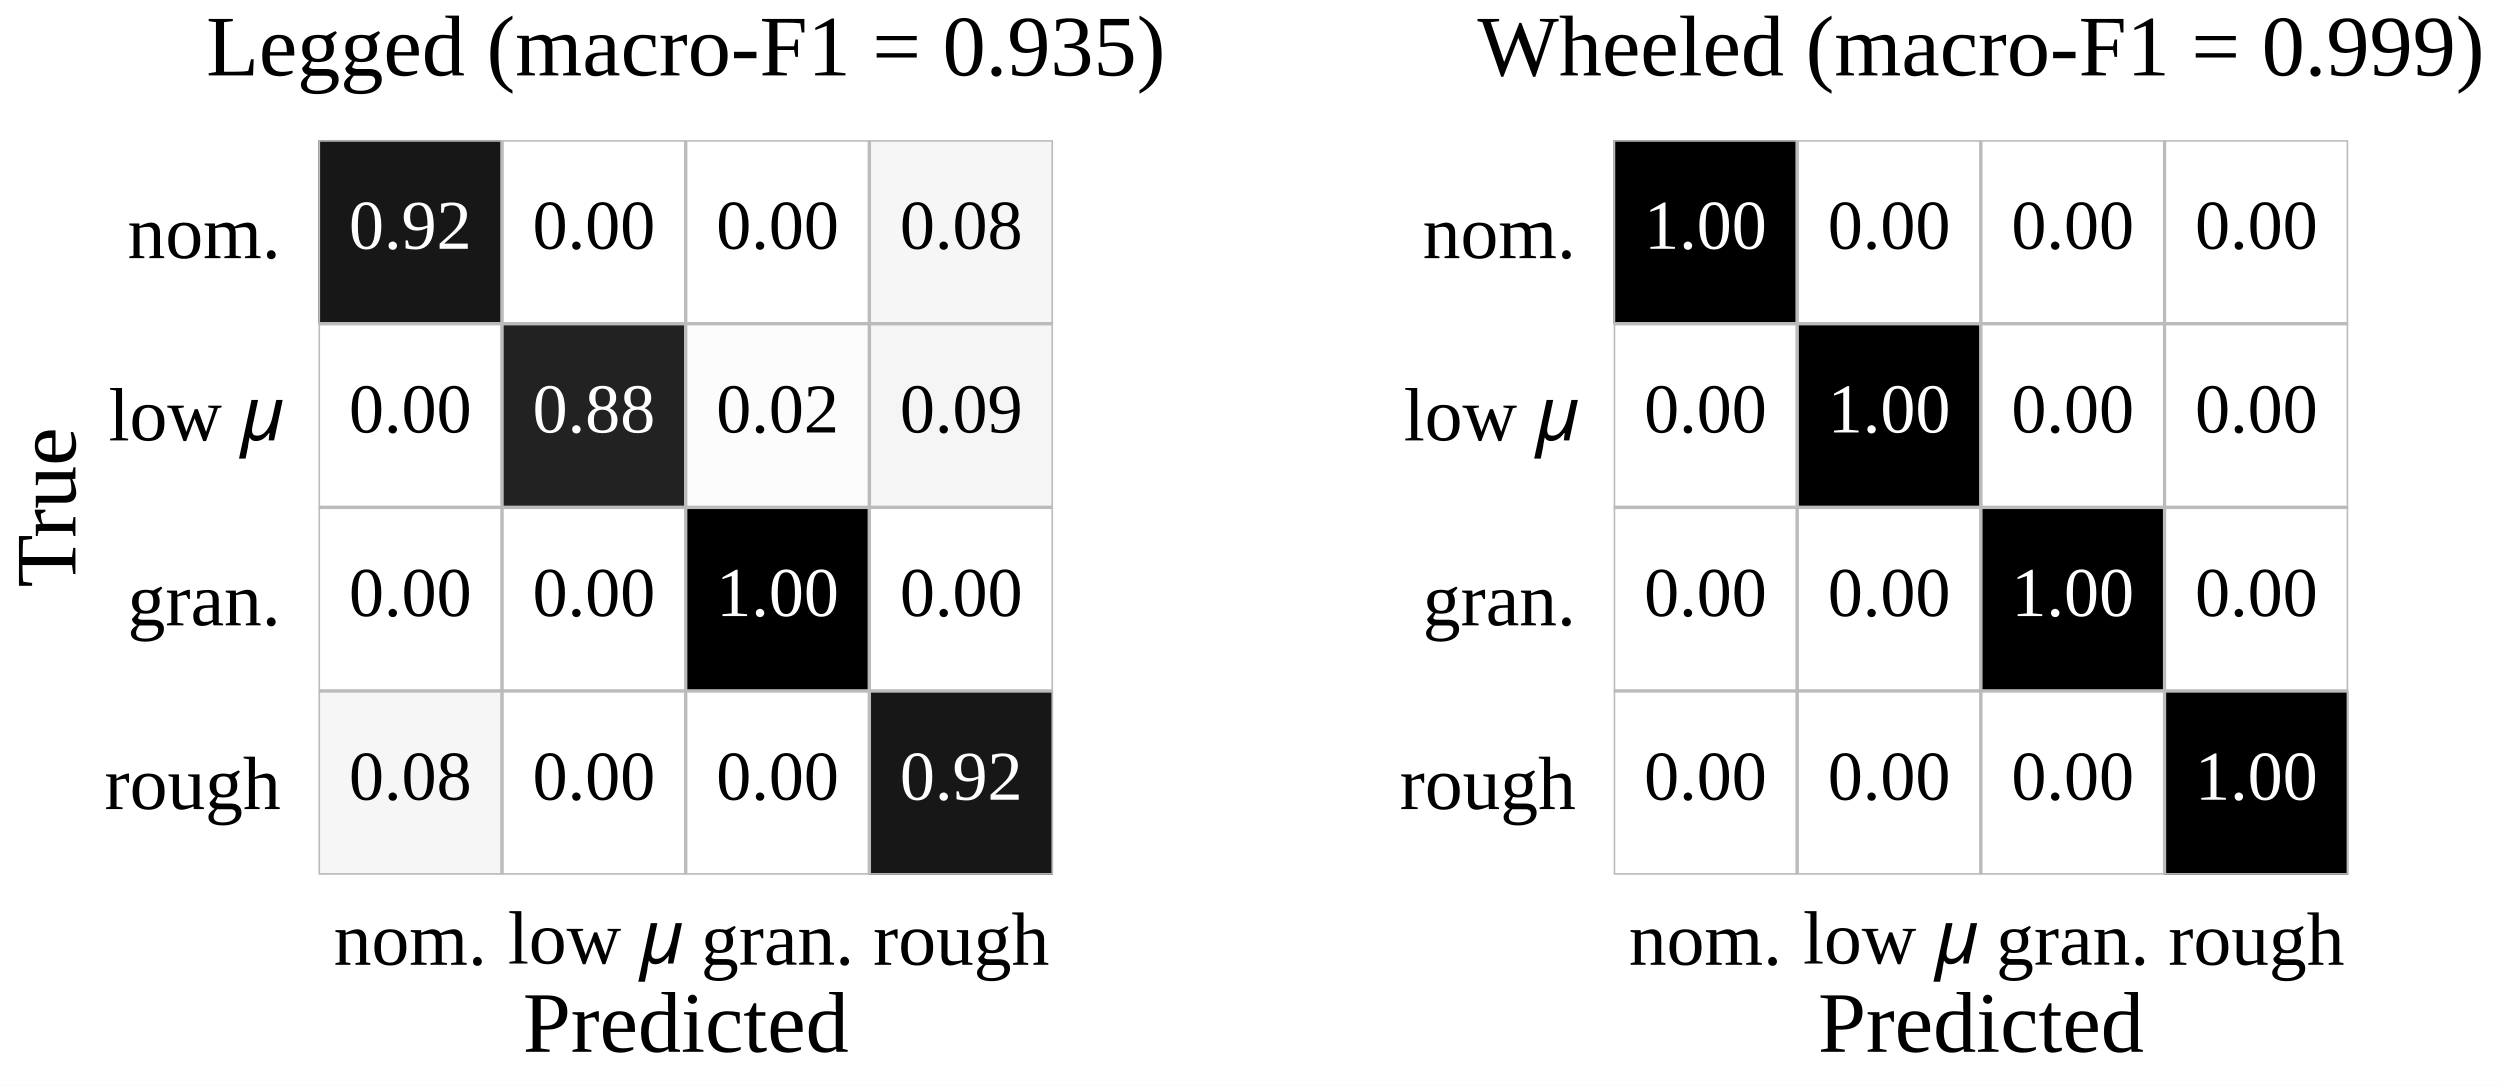
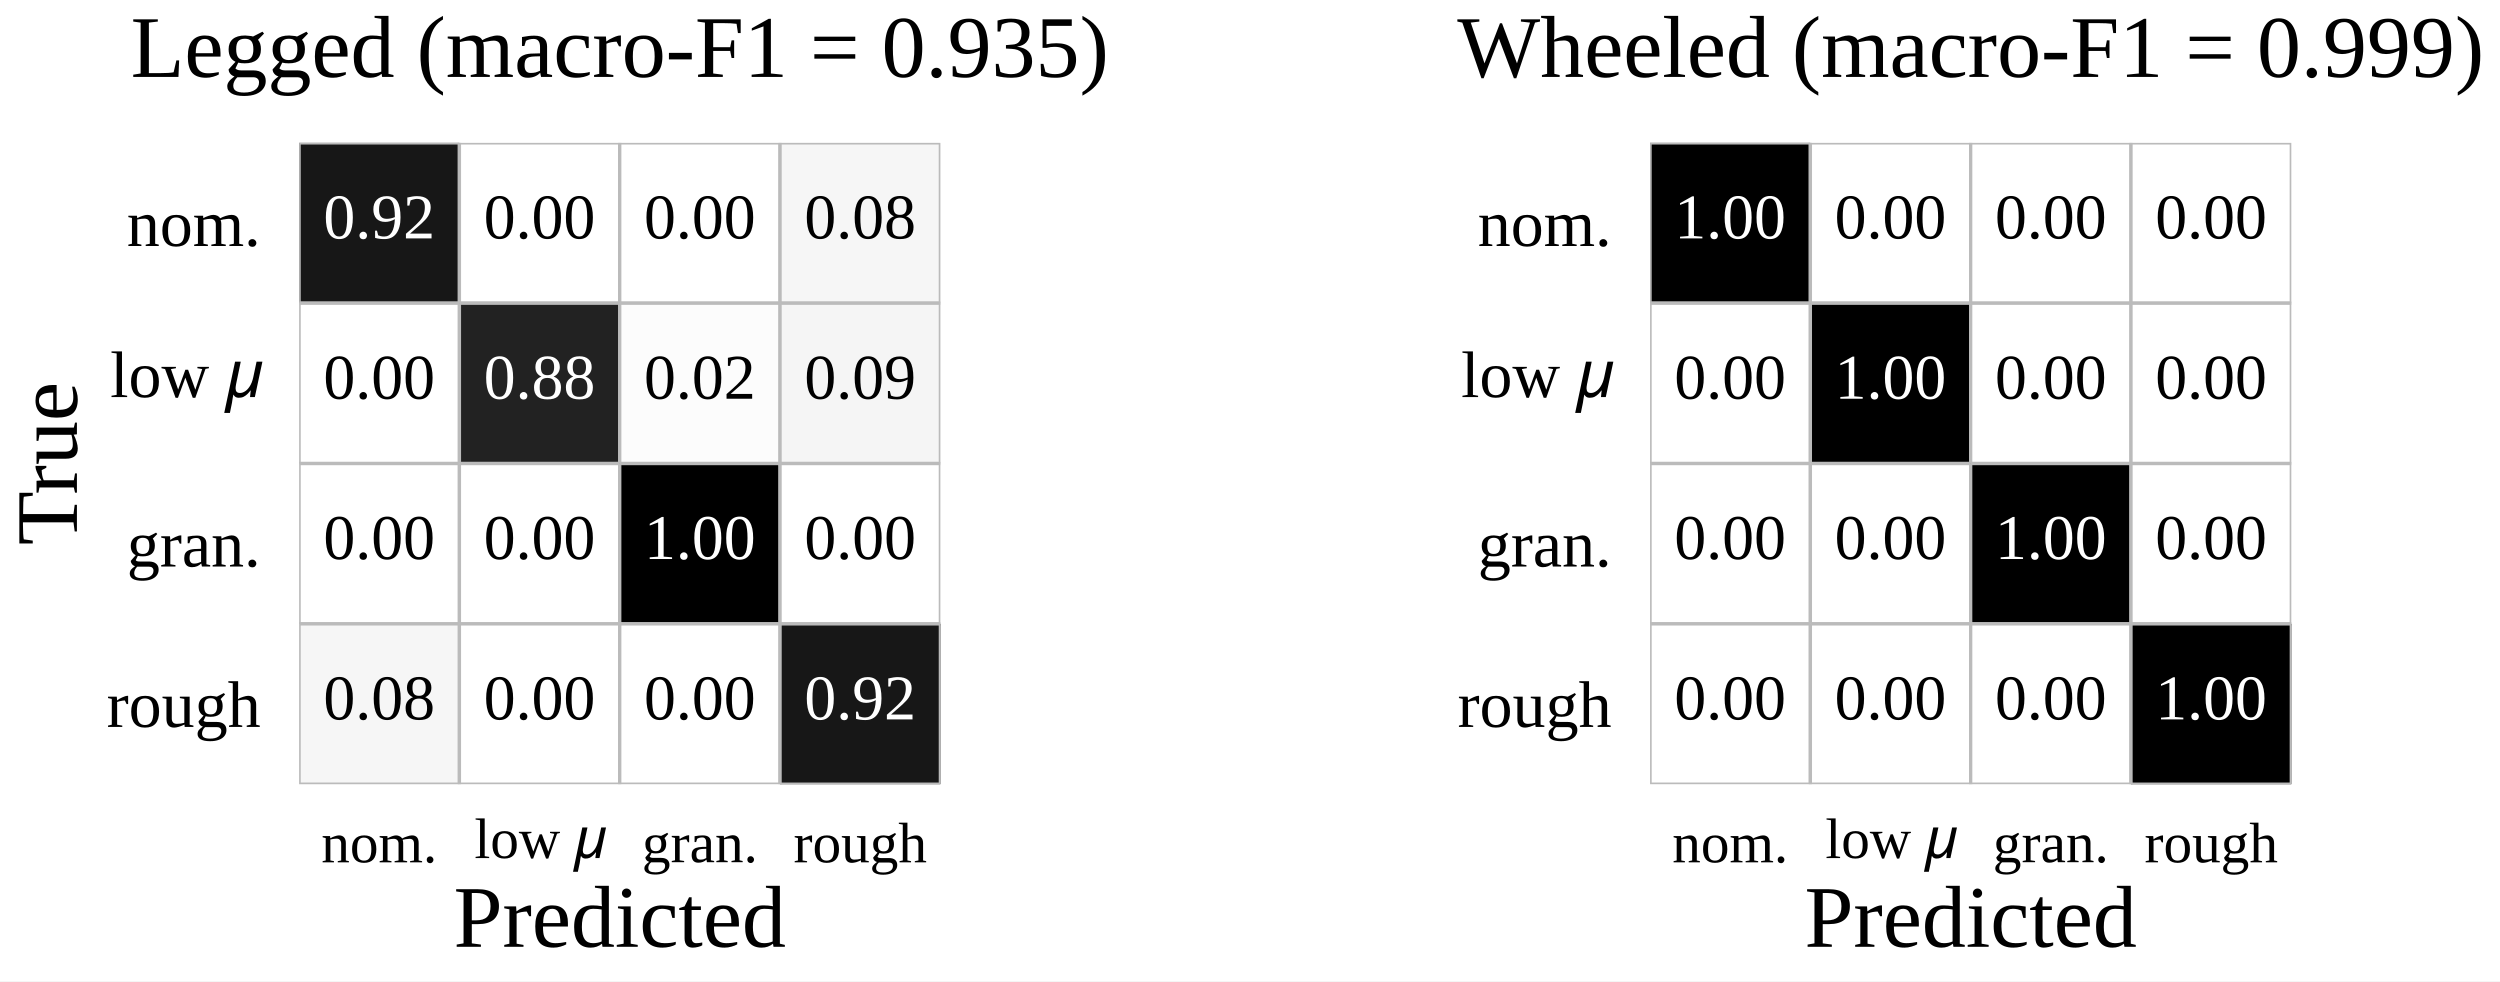
- <svg xmlns="http://www.w3.org/2000/svg" width="231.776pt" height="100.659pt" viewBox="0 0 231.776 100.659" version="1.1">
+ <svg xmlns="http://www.w3.org/2000/svg" width="227.29pt" height="89.221pt" viewBox="0 0 227.29 89.221" version="1.1">
  <defs>
    <style type="text/css">*{stroke-linejoin: round; stroke-linecap: butt}</style>
  </defs>
  <g id="figure_1">
    <g id="patch_1">
-       <path d="M 0 100.659  L 231.776 100.659  L 231.776 0  L 0 0  z " style="fill: #ffffff" />
+       <path d="M -0 89.221  L 227.29 89.221  L 227.29 0  L -0 0  z " style="fill: #ffffff" />
    </g>
    <g id="axes_1">
      <g id="patch_2">
-         <path d="M 29.526 81.094  L 97.628 81.094  L 97.628 12.991  L 29.526 12.991  z " style="fill: #ffffff" />
+         <path d="M 27.193 71.294  L 85.495 71.294  L 85.495 12.991  L 27.193 12.991  z " style="fill: #ffffff" />
      </g>
      <g id="matplotlib.axis_1">
        <g id="xtick_1">
          <g id="line2d_1" />
          <g id="text_1">
-             <text style="font: 7px 'Liberation Serif', 'DejaVu Serif', serif; text-anchor: middle" x="38.039" y="89.451" transform="rotate(-0 38.03861 89.45124)">nom.</text>
+             <text style="font: 5.2px 'Liberation Serif', 'DejaVu Serif', serif; text-anchor: middle" x="34.481" y="78.402" transform="rotate(-0 34.48064 78.40221)">nom.</text>
          </g>
        </g>
        <g id="xtick_2">
          <g id="line2d_2" />
          <g id="text_2">
-             <g transform="translate(47.08427 89.47311)">
-               <text>
-                 <tspan style="font: 7px 'Liberation Serif'" x="0 1.945 5.445 10.5" y="-0.141">low </tspan>
-                 <tspan style="font: italic 7px 'STIXGeneral'" x="12.25" y="-0.141">μ</tspan>
+             <g transform="translate(43.1283 78.41846)">
+               <text>
+                 <tspan style="font: 5.2px 'Liberation Serif'" x="0 1.441 4.035 7.781" y="-0.406">low </tspan>
+                 <tspan style="font: italic 5.2px 'STIXGeneral'" x="9.078" y="-0.406">μ</tspan>
              </text>
            </g>
          </g>
        </g>
        <g id="xtick_3">
          <g id="line2d_3" />
          <g id="text_3">
-             <text style="font: 7px 'Liberation Serif', 'DejaVu Serif', serif; text-anchor: middle" x="72.09" y="89.432" transform="rotate(-0 72.08993 89.43155)">gran.</text>
+             <text style="font: 5.2px 'Liberation Serif', 'DejaVu Serif', serif; text-anchor: middle" x="63.632" y="78.388" transform="rotate(-0 63.63197 78.38758)">gran.</text>
          </g>
        </g>
        <g id="xtick_4">
          <g id="line2d_4" />
          <g id="text_4">
-             <text style="font: 7px 'Liberation Serif', 'DejaVu Serif', serif; text-anchor: middle" x="89.116" y="89.451" transform="rotate(-0 89.1156 89.45124)">rough</text>
+             <text style="font: 5.2px 'Liberation Serif', 'DejaVu Serif', serif; text-anchor: middle" x="78.208" y="78.402" transform="rotate(-0 78.20763 78.40221)">rough</text>
          </g>
        </g>
        <g id="text_5">
-           <text style="font: 8px 'Liberation Serif', 'DejaVu Serif', serif; text-anchor: middle" x="63.577" y="97.515" transform="rotate(-0 63.5771 97.51515)">Predicted</text>
+           <text style="font: 8px 'Liberation Serif', 'DejaVu Serif', serif; text-anchor: middle" x="56.344" y="86.077" transform="rotate(-0 56.34414 86.07715)">Predicted</text>
        </g>
      </g>
      <g id="matplotlib.axis_2">
        <g id="ytick_1">
          <g id="line2d_5" />
          <g id="text_6">
-             <text style="font: 7px 'Liberation Serif', 'DejaVu Serif', serif; text-anchor: end" x="26.026" y="23.933" transform="rotate(-0 26.02578 23.93275)">nom.</text>
+             <text style="font: 6px 'Liberation Serif', 'DejaVu Serif', serif; text-anchor: end" x="23.693" y="22.361" transform="rotate(-0 23.69281 22.3608)">nom.</text>
          </g>
        </g>
        <g id="ytick_2">
          <g id="line2d_6" />
          <g id="text_7">
-             <g transform="translate(10.06578 40.96935)">
-               <text>
-                 <tspan style="font: 7px 'Liberation Serif'" x="0 1.945 5.445 10.5" y="-0.141">low </tspan>
-                 <tspan style="font: italic 7px 'STIXGeneral'" x="12.25" y="-0.141">μ</tspan>
+             <g transform="translate(10.01281 36.94584)">
+               <text>
+                 <tspan style="font: 6px 'Liberation Serif'" x="0 1.667 4.667 9" y="-0.844">low </tspan>
+                 <tspan style="font: italic 6px 'STIXGeneral'" x="10.5" y="-0.844">μ</tspan>
              </text>
            </g>
          </g>
        </g>
        <g id="ytick_3">
          <g id="line2d_7" />
          <g id="text_8">
-             <text style="font: 7px 'Liberation Serif', 'DejaVu Serif', serif; text-anchor: end" x="26.026" y="57.974" transform="rotate(-0 26.02578 57.97423)">gran.</text>
+             <text style="font: 6px 'Liberation Serif', 'DejaVu Serif', serif; text-anchor: end" x="23.693" y="51.504" transform="rotate(-0 23.69281 51.50368)">gran.</text>
          </g>
        </g>
        <g id="ytick_4">
          <g id="line2d_8" />
          <g id="text_9">
-             <text style="font: 7px 'Liberation Serif', 'DejaVu Serif', serif; text-anchor: end" x="26.026" y="75.01" transform="rotate(-0 26.02578 75.00974)">rough</text>
+             <text style="font: 6px 'Liberation Serif', 'DejaVu Serif', serif; text-anchor: end" x="23.693" y="66.088" transform="rotate(-0 23.69281 66.08778)">rough</text>
          </g>
        </g>
        <g id="text_10">
-           <text style="font: 8px 'Liberation Serif', 'DejaVu Serif', serif; text-anchor: middle" x="6.991" y="47.043" transform="rotate(-90 6.99125 47.04257)">True</text>
+           <text style="font: 8px 'Liberation Serif', 'DejaVu Serif', serif; text-anchor: middle" x="6.991" y="42.143" transform="rotate(-90 6.99125 42.14257)">True</text>
        </g>
      </g>
      <g id="QuadMesh_1">
-         <path d="M 29.526 12.991  L 46.551 12.991  L 46.551 30.017  L 29.526 30.017  L 29.526 12.991  " clip-path="url(#p37084628eb)" style="fill: #171717; stroke: #bbbbbb; stroke-width: 0.3" />
-         <path d="M 46.551 12.991  L 63.577 12.991  L 63.577 30.017  L 46.551 30.017  L 46.551 12.991  " clip-path="url(#p37084628eb)" style="fill: #ffffff; stroke: #bbbbbb; stroke-width: 0.3" />
-         <path d="M 63.577 12.991  L 80.603 12.991  L 80.603 30.017  L 63.577 30.017  L 63.577 12.991  " clip-path="url(#p37084628eb)" style="fill: #ffffff; stroke: #bbbbbb; stroke-width: 0.3" />
-         <path d="M 80.603 12.991  L 97.628 12.991  L 97.628 30.017  L 80.603 30.017  L 80.603 12.991  " clip-path="url(#p37084628eb)" style="fill: #f6f6f6; stroke: #bbbbbb; stroke-width: 0.3" />
-         <path d="M 29.526 30.017  L 46.551 30.017  L 46.551 47.043  L 29.526 47.043  L 29.526 30.017  " clip-path="url(#p37084628eb)" style="fill: #ffffff; stroke: #bbbbbb; stroke-width: 0.3" />
-         <path d="M 46.551 30.017  L 63.577 30.017  L 63.577 47.043  L 46.551 47.043  L 46.551 30.017  " clip-path="url(#p37084628eb)" style="fill: #222222; stroke: #bbbbbb; stroke-width: 0.3" />
-         <path d="M 63.577 30.017  L 80.603 30.017  L 80.603 47.043  L 63.577 47.043  L 63.577 30.017  " clip-path="url(#p37084628eb)" style="fill: #fcfcfc; stroke: #bbbbbb; stroke-width: 0.3" />
-         <path d="M 80.603 30.017  L 97.628 30.017  L 97.628 47.043  L 80.603 47.043  L 80.603 30.017  " clip-path="url(#p37084628eb)" style="fill: #f5f5f5; stroke: #bbbbbb; stroke-width: 0.3" />
-         <path d="M 29.526 47.043  L 46.551 47.043  L 46.551 64.068  L 29.526 64.068  L 29.526 47.043  " clip-path="url(#p37084628eb)" style="fill: #ffffff; stroke: #bbbbbb; stroke-width: 0.3" />
-         <path d="M 46.551 47.043  L 63.577 47.043  L 63.577 64.068  L 46.551 64.068  L 46.551 47.043  " clip-path="url(#p37084628eb)" style="fill: #ffffff; stroke: #bbbbbb; stroke-width: 0.3" />
-         <path d="M 63.577 47.043  L 80.603 47.043  L 80.603 64.068  L 63.577 64.068  L 63.577 47.043  " clip-path="url(#p37084628eb)" style="stroke: #bbbbbb; stroke-width: 0.3" />
-         <path d="M 80.603 47.043  L 97.628 47.043  L 97.628 64.068  L 80.603 64.068  L 80.603 47.043  " clip-path="url(#p37084628eb)" style="fill: #ffffff; stroke: #bbbbbb; stroke-width: 0.3" />
-         <path d="M 29.526 64.068  L 46.551 64.068  L 46.551 81.094  L 29.526 81.094  L 29.526 64.068  " clip-path="url(#p37084628eb)" style="fill: #f6f6f6; stroke: #bbbbbb; stroke-width: 0.3" />
-         <path d="M 46.551 64.068  L 63.577 64.068  L 63.577 81.094  L 46.551 81.094  L 46.551 64.068  " clip-path="url(#p37084628eb)" style="fill: #ffffff; stroke: #bbbbbb; stroke-width: 0.3" />
-         <path d="M 63.577 64.068  L 80.603 64.068  L 80.603 81.094  L 63.577 81.094  L 63.577 64.068  " clip-path="url(#p37084628eb)" style="fill: #ffffff; stroke: #bbbbbb; stroke-width: 0.3" />
-         <path d="M 80.603 64.068  L 97.628 64.068  L 97.628 81.094  L 80.603 81.094  L 80.603 64.068  " clip-path="url(#p37084628eb)" style="fill: #171717; stroke: #bbbbbb; stroke-width: 0.3" />
+         <path d="M 27.193 12.991  L 41.768 12.991  L 41.768 27.567  L 27.193 27.567  L 27.193 12.991  " clip-path="url(#p00ff6d1493)" style="fill: #171717; stroke: #bbbbbb; stroke-width: 0.3" />
+         <path d="M 41.768 12.991  L 56.344 12.991  L 56.344 27.567  L 41.768 27.567  L 41.768 12.991  " clip-path="url(#p00ff6d1493)" style="fill: #ffffff; stroke: #bbbbbb; stroke-width: 0.3" />
+         <path d="M 56.344 12.991  L 70.92 12.991  L 70.92 27.567  L 56.344 27.567  L 56.344 12.991  " clip-path="url(#p00ff6d1493)" style="fill: #ffffff; stroke: #bbbbbb; stroke-width: 0.3" />
+         <path d="M 70.92 12.991  L 85.495 12.991  L 85.495 27.567  L 70.92 27.567  L 70.92 12.991  " clip-path="url(#p00ff6d1493)" style="fill: #f6f6f6; stroke: #bbbbbb; stroke-width: 0.3" />
+         <path d="M 27.193 27.567  L 41.768 27.567  L 41.768 42.143  L 27.193 42.143  L 27.193 27.567  " clip-path="url(#p00ff6d1493)" style="fill: #ffffff; stroke: #bbbbbb; stroke-width: 0.3" />
+         <path d="M 41.768 27.567  L 56.344 27.567  L 56.344 42.143  L 41.768 42.143  L 41.768 27.567  " clip-path="url(#p00ff6d1493)" style="fill: #222222; stroke: #bbbbbb; stroke-width: 0.3" />
+         <path d="M 56.344 27.567  L 70.92 27.567  L 70.92 42.143  L 56.344 42.143  L 56.344 27.567  " clip-path="url(#p00ff6d1493)" style="fill: #fcfcfc; stroke: #bbbbbb; stroke-width: 0.3" />
+         <path d="M 70.92 27.567  L 85.495 27.567  L 85.495 42.143  L 70.92 42.143  L 70.92 27.567  " clip-path="url(#p00ff6d1493)" style="fill: #f5f5f5; stroke: #bbbbbb; stroke-width: 0.3" />
+         <path d="M 27.193 42.143  L 41.768 42.143  L 41.768 56.718  L 27.193 56.718  L 27.193 42.143  " clip-path="url(#p00ff6d1493)" style="fill: #ffffff; stroke: #bbbbbb; stroke-width: 0.3" />
+         <path d="M 41.768 42.143  L 56.344 42.143  L 56.344 56.718  L 41.768 56.718  L 41.768 42.143  " clip-path="url(#p00ff6d1493)" style="fill: #ffffff; stroke: #bbbbbb; stroke-width: 0.3" />
+         <path d="M 56.344 42.143  L 70.92 42.143  L 70.92 56.718  L 56.344 56.718  L 56.344 42.143  " clip-path="url(#p00ff6d1493)" style="stroke: #bbbbbb; stroke-width: 0.3" />
+         <path d="M 70.92 42.143  L 85.495 42.143  L 85.495 56.718  L 70.92 56.718  L 70.92 42.143  " clip-path="url(#p00ff6d1493)" style="fill: #ffffff; stroke: #bbbbbb; stroke-width: 0.3" />
+         <path d="M 27.193 56.718  L 41.768 56.718  L 41.768 71.294  L 27.193 71.294  L 27.193 56.718  " clip-path="url(#p00ff6d1493)" style="fill: #f6f6f6; stroke: #bbbbbb; stroke-width: 0.3" />
+         <path d="M 41.768 56.718  L 56.344 56.718  L 56.344 71.294  L 41.768 71.294  L 41.768 56.718  " clip-path="url(#p00ff6d1493)" style="fill: #ffffff; stroke: #bbbbbb; stroke-width: 0.3" />
+         <path d="M 56.344 56.718  L 70.92 56.718  L 70.92 71.294  L 56.344 71.294  L 56.344 56.718  " clip-path="url(#p00ff6d1493)" style="fill: #ffffff; stroke: #bbbbbb; stroke-width: 0.3" />
+         <path d="M 70.92 56.718  L 85.495 56.718  L 85.495 71.294  L 70.92 71.294  L 70.92 56.718  " clip-path="url(#p00ff6d1493)" style="fill: #171717; stroke: #bbbbbb; stroke-width: 0.3" />
      </g>
      <g id="text_11">
-         <text style="fill: #ffffff; font: 6.5px 'Liberation Serif', 'DejaVu Serif', serif; text-anchor: middle" x="38.039" y="23.067" transform="rotate(-0 38.03861 23.06713)">0.92</text>
+         <text style="fill: #ffffff; font: 5.8px 'Liberation Serif', 'DejaVu Serif', serif; text-anchor: middle" x="34.481" y="21.674" transform="rotate(-0 34.48064 21.6738)">0.92</text>
      </g>
      <g id="text_12">
-         <text style="font: 6.5px 'Liberation Serif', 'DejaVu Serif', serif; text-anchor: middle" x="55.064" y="23.067" transform="rotate(-0 55.06427 23.06713)">0.00</text>
+         <text style="font: 5.8px 'Liberation Serif', 'DejaVu Serif', serif; text-anchor: middle" x="49.056" y="21.674" transform="rotate(-0 49.0563 21.6738)">0.00</text>
      </g>
      <g id="text_13">
-         <text style="font: 6.5px 'Liberation Serif', 'DejaVu Serif', serif; text-anchor: middle" x="72.09" y="23.067" transform="rotate(-0 72.08993 23.06713)">0.00</text>
+         <text style="font: 5.8px 'Liberation Serif', 'DejaVu Serif', serif; text-anchor: middle" x="63.632" y="21.674" transform="rotate(-0 63.63197 21.6738)">0.00</text>
      </g>
      <g id="text_14">
-         <text style="font: 6.5px 'Liberation Serif', 'DejaVu Serif', serif; text-anchor: middle" x="89.116" y="23.067" transform="rotate(-0 89.1156 23.06713)">0.08</text>
+         <text style="font: 5.8px 'Liberation Serif', 'DejaVu Serif', serif; text-anchor: middle" x="78.208" y="21.674" transform="rotate(-0 78.20763 21.6738)">0.08</text>
      </g>
      <g id="text_15">
-         <text style="font: 6.5px 'Liberation Serif', 'DejaVu Serif', serif; text-anchor: middle" x="38.039" y="40.093" transform="rotate(-0 38.03861 40.09279)">0.00</text>
+         <text style="font: 5.8px 'Liberation Serif', 'DejaVu Serif', serif; text-anchor: middle" x="34.481" y="36.249" transform="rotate(-0 34.48064 36.24946)">0.00</text>
      </g>
      <g id="text_16">
-         <text style="fill: #ffffff; font: 6.5px 'Liberation Serif', 'DejaVu Serif', serif; text-anchor: middle" x="55.064" y="40.093" transform="rotate(-0 55.06427 40.09279)">0.88</text>
+         <text style="fill: #ffffff; font: 5.8px 'Liberation Serif', 'DejaVu Serif', serif; text-anchor: middle" x="49.056" y="36.249" transform="rotate(-0 49.0563 36.24946)">0.88</text>
      </g>
      <g id="text_17">
-         <text style="font: 6.5px 'Liberation Serif', 'DejaVu Serif', serif; text-anchor: middle" x="72.09" y="40.093" transform="rotate(-0 72.08993 40.09279)">0.02</text>
+         <text style="font: 5.8px 'Liberation Serif', 'DejaVu Serif', serif; text-anchor: middle" x="63.632" y="36.249" transform="rotate(-0 63.63197 36.24946)">0.02</text>
      </g>
      <g id="text_18">
-         <text style="font: 6.5px 'Liberation Serif', 'DejaVu Serif', serif; text-anchor: middle" x="89.116" y="40.093" transform="rotate(-0 89.1156 40.09279)">0.09</text>
+         <text style="font: 5.8px 'Liberation Serif', 'DejaVu Serif', serif; text-anchor: middle" x="78.208" y="36.249" transform="rotate(-0 78.20763 36.24946)">0.09</text>
      </g>
      <g id="text_19">
-         <text style="font: 6.5px 'Liberation Serif', 'DejaVu Serif', serif; text-anchor: middle" x="38.039" y="57.118" transform="rotate(-0 38.03861 57.11845)">0.00</text>
+         <text style="font: 5.8px 'Liberation Serif', 'DejaVu Serif', serif; text-anchor: middle" x="34.481" y="50.825" transform="rotate(-0 34.48064 50.82512)">0.00</text>
      </g>
      <g id="text_20">
-         <text style="font: 6.5px 'Liberation Serif', 'DejaVu Serif', serif; text-anchor: middle" x="55.064" y="57.118" transform="rotate(-0 55.06427 57.11845)">0.00</text>
+         <text style="font: 5.8px 'Liberation Serif', 'DejaVu Serif', serif; text-anchor: middle" x="49.056" y="50.825" transform="rotate(-0 49.0563 50.82512)">0.00</text>
      </g>
      <g id="text_21">
-         <text style="fill: #ffffff; font: 6.5px 'Liberation Serif', 'DejaVu Serif', serif; text-anchor: middle" x="72.09" y="57.118" transform="rotate(-0 72.08993 57.11845)">1.00</text>
+         <text style="fill: #ffffff; font: 5.8px 'Liberation Serif', 'DejaVu Serif', serif; text-anchor: middle" x="63.632" y="50.825" transform="rotate(-0 63.63197 50.82512)">1.00</text>
      </g>
      <g id="text_22">
-         <text style="font: 6.5px 'Liberation Serif', 'DejaVu Serif', serif; text-anchor: middle" x="89.116" y="57.118" transform="rotate(-0 89.1156 57.11845)">0.00</text>
+         <text style="font: 5.8px 'Liberation Serif', 'DejaVu Serif', serif; text-anchor: middle" x="78.208" y="50.825" transform="rotate(-0 78.20763 50.82512)">0.00</text>
      </g>
      <g id="text_23">
-         <text style="font: 6.5px 'Liberation Serif', 'DejaVu Serif', serif; text-anchor: middle" x="38.039" y="74.144" transform="rotate(-0 38.03861 74.14411)">0.08</text>
+         <text style="font: 5.8px 'Liberation Serif', 'DejaVu Serif', serif; text-anchor: middle" x="34.481" y="65.401" transform="rotate(-0 34.48064 65.40078)">0.08</text>
      </g>
      <g id="text_24">
-         <text style="font: 6.5px 'Liberation Serif', 'DejaVu Serif', serif; text-anchor: middle" x="55.064" y="74.144" transform="rotate(-0 55.06427 74.14411)">0.00</text>
+         <text style="font: 5.8px 'Liberation Serif', 'DejaVu Serif', serif; text-anchor: middle" x="49.056" y="65.401" transform="rotate(-0 49.0563 65.40078)">0.00</text>
      </g>
      <g id="text_25">
-         <text style="font: 6.5px 'Liberation Serif', 'DejaVu Serif', serif; text-anchor: middle" x="72.09" y="74.144" transform="rotate(-0 72.08993 74.14411)">0.00</text>
+         <text style="font: 5.8px 'Liberation Serif', 'DejaVu Serif', serif; text-anchor: middle" x="63.632" y="65.401" transform="rotate(-0 63.63197 65.40078)">0.00</text>
      </g>
      <g id="text_26">
-         <text style="fill: #ffffff; font: 6.5px 'Liberation Serif', 'DejaVu Serif', serif; text-anchor: middle" x="89.116" y="74.144" transform="rotate(-0 89.1156 74.14411)">0.92</text>
+         <text style="fill: #ffffff; font: 5.8px 'Liberation Serif', 'DejaVu Serif', serif; text-anchor: middle" x="78.208" y="65.401" transform="rotate(-0 78.20763 65.40078)">0.92</text>
      </g>
      <g id="text_27">
-         <text style="font: 8px 'Liberation Serif', 'DejaVu Serif', serif; text-anchor: middle" x="63.577" y="6.991" transform="rotate(-0 63.5771 6.99125)">Legged (macro-F1 = 0.935)</text>
+         <text style="font: 8px 'Liberation Serif', 'DejaVu Serif', serif; text-anchor: middle" x="56.344" y="6.991" transform="rotate(-0 56.34414 6.99125)">Legged (macro-F1 = 0.935)</text>
      </g>
    </g>
    <g id="axes_2">
      <g id="patch_3">
-         <path d="M 149.601 81.094  L 217.703 81.094  L 217.703 12.991  L 149.601 12.991  z " style="fill: #ffffff" />
+         <path d="M 150.015 71.294  L 208.317 71.294  L 208.317 12.991  L 150.015 12.991  z " style="fill: #ffffff" />
      </g>
      <g id="matplotlib.axis_3">
        <g id="xtick_5">
          <g id="line2d_9" />
          <g id="text_28">
-             <text style="font: 7px 'Liberation Serif', 'DejaVu Serif', serif; text-anchor: middle" x="158.114" y="89.451" transform="rotate(-0 158.1136 89.45124)">nom.</text>
+             <text style="font: 5.2px 'Liberation Serif', 'DejaVu Serif', serif; text-anchor: middle" x="157.303" y="78.402" transform="rotate(-0 157.3027 78.40221)">nom.</text>
          </g>
        </g>
        <g id="xtick_6">
          <g id="line2d_10" />
          <g id="text_29">
-             <g transform="translate(167.1593 89.47311)">
-               <text>
-                 <tspan style="font: 7px 'Liberation Serif'" x="0 1.945 5.445 10.5" y="-0.141">low </tspan>
-                 <tspan style="font: italic 7px 'STIXGeneral'" x="12.25" y="-0.141">μ</tspan>
+             <g transform="translate(165.9503 78.41846)">
+               <text>
+                 <tspan style="font: 5.2px 'Liberation Serif'" x="0 1.441 4.035 7.781" y="-0.406">low </tspan>
+                 <tspan style="font: italic 5.2px 'STIXGeneral'" x="9.078" y="-0.406">μ</tspan>
              </text>
            </g>
          </g>
        </g>
        <g id="xtick_7">
          <g id="line2d_11" />
          <g id="text_30">
-             <text style="font: 7px 'Liberation Serif', 'DejaVu Serif', serif; text-anchor: middle" x="192.165" y="89.432" transform="rotate(-0 192.1649 89.43155)">gran.</text>
+             <text style="font: 5.2px 'Liberation Serif', 'DejaVu Serif', serif; text-anchor: middle" x="186.454" y="78.388" transform="rotate(-0 186.454 78.38758)">gran.</text>
          </g>
        </g>
        <g id="xtick_8">
          <g id="line2d_12" />
          <g id="text_31">
-             <text style="font: 7px 'Liberation Serif', 'DejaVu Serif', serif; text-anchor: middle" x="209.191" y="89.451" transform="rotate(-0 209.1906 89.45124)">rough</text>
+             <text style="font: 5.2px 'Liberation Serif', 'DejaVu Serif', serif; text-anchor: middle" x="201.03" y="78.402" transform="rotate(-0 201.0297 78.40221)">rough</text>
          </g>
        </g>
        <g id="text_32">
-           <text style="font: 8px 'Liberation Serif', 'DejaVu Serif', serif; text-anchor: middle" x="183.652" y="97.515" transform="rotate(-0 183.6521 97.51515)">Predicted</text>
+           <text style="font: 8px 'Liberation Serif', 'DejaVu Serif', serif; text-anchor: middle" x="179.166" y="86.077" transform="rotate(-0 179.1662 86.07715)">Predicted</text>
        </g>
      </g>
      <g id="matplotlib.axis_4">
        <g id="ytick_5">
          <g id="line2d_13" />
          <g id="text_33">
-             <text style="font: 7px 'Liberation Serif', 'DejaVu Serif', serif; text-anchor: end" x="146.101" y="23.933" transform="rotate(-0 146.1008 23.93275)">nom.</text>
+             <text style="font: 6px 'Liberation Serif', 'DejaVu Serif', serif; text-anchor: end" x="146.515" y="22.361" transform="rotate(-0 146.5148 22.3608)">nom.</text>
          </g>
        </g>
        <g id="ytick_6">
          <g id="line2d_14" />
          <g id="text_34">
-             <g transform="translate(130.1408 40.96935)">
-               <text>
-                 <tspan style="font: 7px 'Liberation Serif'" x="0 1.945 5.445 10.5" y="-0.141">low </tspan>
-                 <tspan style="font: italic 7px 'STIXGeneral'" x="12.25" y="-0.141">μ</tspan>
+             <g transform="translate(132.8348 36.94584)">
+               <text>
+                 <tspan style="font: 6px 'Liberation Serif'" x="0 1.667 4.667 9" y="-0.844">low </tspan>
+                 <tspan style="font: italic 6px 'STIXGeneral'" x="10.5" y="-0.844">μ</tspan>
              </text>
            </g>
          </g>
        </g>
        <g id="ytick_7">
          <g id="line2d_15" />
          <g id="text_35">
-             <text style="font: 7px 'Liberation Serif', 'DejaVu Serif', serif; text-anchor: end" x="146.101" y="57.974" transform="rotate(-0 146.1008 57.97423)">gran.</text>
+             <text style="font: 6px 'Liberation Serif', 'DejaVu Serif', serif; text-anchor: end" x="146.515" y="51.504" transform="rotate(-0 146.5148 51.50368)">gran.</text>
          </g>
        </g>
        <g id="ytick_8">
          <g id="line2d_16" />
          <g id="text_36">
-             <text style="font: 7px 'Liberation Serif', 'DejaVu Serif', serif; text-anchor: end" x="146.101" y="75.01" transform="rotate(-0 146.1008 75.00974)">rough</text>
+             <text style="font: 6px 'Liberation Serif', 'DejaVu Serif', serif; text-anchor: end" x="146.515" y="66.088" transform="rotate(-0 146.5148 66.08778)">rough</text>
          </g>
        </g>
      </g>
      <g id="QuadMesh_2">
-         <path d="M 149.601 12.991  L 166.626 12.991  L 166.626 30.017  L 149.601 30.017  L 149.601 12.991  " clip-path="url(#pbff6d193ba)" style="stroke: #bbbbbb; stroke-width: 0.3" />
-         <path d="M 166.626 12.991  L 183.652 12.991  L 183.652 30.017  L 166.626 30.017  L 166.626 12.991  " clip-path="url(#pbff6d193ba)" style="fill: #ffffff; stroke: #bbbbbb; stroke-width: 0.3" />
-         <path d="M 183.652 12.991  L 200.678 12.991  L 200.678 30.017  L 183.652 30.017  L 183.652 12.991  " clip-path="url(#pbff6d193ba)" style="fill: #ffffff; stroke: #bbbbbb; stroke-width: 0.3" />
-         <path d="M 200.678 12.991  L 217.703 12.991  L 217.703 30.017  L 200.678 30.017  L 200.678 12.991  " clip-path="url(#pbff6d193ba)" style="fill: #ffffff; stroke: #bbbbbb; stroke-width: 0.3" />
-         <path d="M 149.601 30.017  L 166.626 30.017  L 166.626 47.043  L 149.601 47.043  L 149.601 30.017  " clip-path="url(#pbff6d193ba)" style="fill: #ffffff; stroke: #bbbbbb; stroke-width: 0.3" />
-         <path d="M 166.626 30.017  L 183.652 30.017  L 183.652 47.043  L 166.626 47.043  L 166.626 30.017  " clip-path="url(#pbff6d193ba)" style="stroke: #bbbbbb; stroke-width: 0.3" />
-         <path d="M 183.652 30.017  L 200.678 30.017  L 200.678 47.043  L 183.652 47.043  L 183.652 30.017  " clip-path="url(#pbff6d193ba)" style="fill: #ffffff; stroke: #bbbbbb; stroke-width: 0.3" />
-         <path d="M 200.678 30.017  L 217.703 30.017  L 217.703 47.043  L 200.678 47.043  L 200.678 30.017  " clip-path="url(#pbff6d193ba)" style="fill: #ffffff; stroke: #bbbbbb; stroke-width: 0.3" />
-         <path d="M 149.601 47.043  L 166.626 47.043  L 166.626 64.068  L 149.601 64.068  L 149.601 47.043  " clip-path="url(#pbff6d193ba)" style="fill: #ffffff; stroke: #bbbbbb; stroke-width: 0.3" />
-         <path d="M 166.626 47.043  L 183.652 47.043  L 183.652 64.068  L 166.626 64.068  L 166.626 47.043  " clip-path="url(#pbff6d193ba)" style="fill: #ffffff; stroke: #bbbbbb; stroke-width: 0.3" />
-         <path d="M 183.652 47.043  L 200.678 47.043  L 200.678 64.068  L 183.652 64.068  L 183.652 47.043  " clip-path="url(#pbff6d193ba)" style="stroke: #bbbbbb; stroke-width: 0.3" />
-         <path d="M 200.678 47.043  L 217.703 47.043  L 217.703 64.068  L 200.678 64.068  L 200.678 47.043  " clip-path="url(#pbff6d193ba)" style="fill: #ffffff; stroke: #bbbbbb; stroke-width: 0.3" />
-         <path d="M 149.601 64.068  L 166.626 64.068  L 166.626 81.094  L 149.601 81.094  L 149.601 64.068  " clip-path="url(#pbff6d193ba)" style="fill: #ffffff; stroke: #bbbbbb; stroke-width: 0.3" />
-         <path d="M 166.626 64.068  L 183.652 64.068  L 183.652 81.094  L 166.626 81.094  L 166.626 64.068  " clip-path="url(#pbff6d193ba)" style="fill: #ffffff; stroke: #bbbbbb; stroke-width: 0.3" />
-         <path d="M 183.652 64.068  L 200.678 64.068  L 200.678 81.094  L 183.652 81.094  L 183.652 64.068  " clip-path="url(#pbff6d193ba)" style="fill: #ffffff; stroke: #bbbbbb; stroke-width: 0.3" />
-         <path d="M 200.678 64.068  L 217.703 64.068  L 217.703 81.094  L 200.678 81.094  L 200.678 64.068  " clip-path="url(#pbff6d193ba)" style="stroke: #bbbbbb; stroke-width: 0.3" />
+         <path d="M 150.015 12.991  L 164.591 12.991  L 164.591 27.567  L 150.015 27.567  L 150.015 12.991  " clip-path="url(#pf9401d4949)" style="stroke: #bbbbbb; stroke-width: 0.3" />
+         <path d="M 164.591 12.991  L 179.166 12.991  L 179.166 27.567  L 164.591 27.567  L 164.591 12.991  " clip-path="url(#pf9401d4949)" style="fill: #ffffff; stroke: #bbbbbb; stroke-width: 0.3" />
+         <path d="M 179.166 12.991  L 193.742 12.991  L 193.742 27.567  L 179.166 27.567  L 179.166 12.991  " clip-path="url(#pf9401d4949)" style="fill: #ffffff; stroke: #bbbbbb; stroke-width: 0.3" />
+         <path d="M 193.742 12.991  L 208.317 12.991  L 208.317 27.567  L 193.742 27.567  L 193.742 12.991  " clip-path="url(#pf9401d4949)" style="fill: #ffffff; stroke: #bbbbbb; stroke-width: 0.3" />
+         <path d="M 150.015 27.567  L 164.591 27.567  L 164.591 42.143  L 150.015 42.143  L 150.015 27.567  " clip-path="url(#pf9401d4949)" style="fill: #ffffff; stroke: #bbbbbb; stroke-width: 0.3" />
+         <path d="M 164.591 27.567  L 179.166 27.567  L 179.166 42.143  L 164.591 42.143  L 164.591 27.567  " clip-path="url(#pf9401d4949)" style="stroke: #bbbbbb; stroke-width: 0.3" />
+         <path d="M 179.166 27.567  L 193.742 27.567  L 193.742 42.143  L 179.166 42.143  L 179.166 27.567  " clip-path="url(#pf9401d4949)" style="fill: #ffffff; stroke: #bbbbbb; stroke-width: 0.3" />
+         <path d="M 193.742 27.567  L 208.317 27.567  L 208.317 42.143  L 193.742 42.143  L 193.742 27.567  " clip-path="url(#pf9401d4949)" style="fill: #ffffff; stroke: #bbbbbb; stroke-width: 0.3" />
+         <path d="M 150.015 42.143  L 164.591 42.143  L 164.591 56.718  L 150.015 56.718  L 150.015 42.143  " clip-path="url(#pf9401d4949)" style="fill: #ffffff; stroke: #bbbbbb; stroke-width: 0.3" />
+         <path d="M 164.591 42.143  L 179.166 42.143  L 179.166 56.718  L 164.591 56.718  L 164.591 42.143  " clip-path="url(#pf9401d4949)" style="fill: #ffffff; stroke: #bbbbbb; stroke-width: 0.3" />
+         <path d="M 179.166 42.143  L 193.742 42.143  L 193.742 56.718  L 179.166 56.718  L 179.166 42.143  " clip-path="url(#pf9401d4949)" style="stroke: #bbbbbb; stroke-width: 0.3" />
+         <path d="M 193.742 42.143  L 208.317 42.143  L 208.317 56.718  L 193.742 56.718  L 193.742 42.143  " clip-path="url(#pf9401d4949)" style="fill: #ffffff; stroke: #bbbbbb; stroke-width: 0.3" />
+         <path d="M 150.015 56.718  L 164.591 56.718  L 164.591 71.294  L 150.015 71.294  L 150.015 56.718  " clip-path="url(#pf9401d4949)" style="fill: #ffffff; stroke: #bbbbbb; stroke-width: 0.3" />
+         <path d="M 164.591 56.718  L 179.166 56.718  L 179.166 71.294  L 164.591 71.294  L 164.591 56.718  " clip-path="url(#pf9401d4949)" style="fill: #ffffff; stroke: #bbbbbb; stroke-width: 0.3" />
+         <path d="M 179.166 56.718  L 193.742 56.718  L 193.742 71.294  L 179.166 71.294  L 179.166 56.718  " clip-path="url(#pf9401d4949)" style="fill: #ffffff; stroke: #bbbbbb; stroke-width: 0.3" />
+         <path d="M 193.742 56.718  L 208.317 56.718  L 208.317 71.294  L 193.742 71.294  L 193.742 56.718  " clip-path="url(#pf9401d4949)" style="stroke: #bbbbbb; stroke-width: 0.3" />
      </g>
      <g id="text_37">
-         <text style="fill: #ffffff; font: 6.5px 'Liberation Serif', 'DejaVu Serif', serif; text-anchor: middle" x="158.114" y="23.067" transform="rotate(-0 158.1136 23.06713)">1.00</text>
+         <text style="fill: #ffffff; font: 5.8px 'Liberation Serif', 'DejaVu Serif', serif; text-anchor: middle" x="157.303" y="21.674" transform="rotate(-0 157.3027 21.6738)">1.00</text>
      </g>
      <g id="text_38">
-         <text style="font: 6.5px 'Liberation Serif', 'DejaVu Serif', serif; text-anchor: middle" x="175.139" y="23.067" transform="rotate(-0 175.1393 23.06713)">0.00</text>
+         <text style="font: 5.8px 'Liberation Serif', 'DejaVu Serif', serif; text-anchor: middle" x="171.878" y="21.674" transform="rotate(-0 171.8783 21.6738)">0.00</text>
      </g>
      <g id="text_39">
-         <text style="font: 6.5px 'Liberation Serif', 'DejaVu Serif', serif; text-anchor: middle" x="192.165" y="23.067" transform="rotate(-0 192.1649 23.06713)">0.00</text>
+         <text style="font: 5.8px 'Liberation Serif', 'DejaVu Serif', serif; text-anchor: middle" x="186.454" y="21.674" transform="rotate(-0 186.454 21.6738)">0.00</text>
      </g>
      <g id="text_40">
-         <text style="font: 6.5px 'Liberation Serif', 'DejaVu Serif', serif; text-anchor: middle" x="209.191" y="23.067" transform="rotate(-0 209.1906 23.06713)">0.00</text>
+         <text style="font: 5.8px 'Liberation Serif', 'DejaVu Serif', serif; text-anchor: middle" x="201.03" y="21.674" transform="rotate(-0 201.0297 21.6738)">0.00</text>
      </g>
      <g id="text_41">
-         <text style="font: 6.5px 'Liberation Serif', 'DejaVu Serif', serif; text-anchor: middle" x="158.114" y="40.093" transform="rotate(-0 158.1136 40.09279)">0.00</text>
+         <text style="font: 5.8px 'Liberation Serif', 'DejaVu Serif', serif; text-anchor: middle" x="157.303" y="36.249" transform="rotate(-0 157.3027 36.24946)">0.00</text>
      </g>
      <g id="text_42">
-         <text style="fill: #ffffff; font: 6.5px 'Liberation Serif', 'DejaVu Serif', serif; text-anchor: middle" x="175.139" y="40.093" transform="rotate(-0 175.1393 40.09279)">1.00</text>
+         <text style="fill: #ffffff; font: 5.8px 'Liberation Serif', 'DejaVu Serif', serif; text-anchor: middle" x="171.878" y="36.249" transform="rotate(-0 171.8783 36.24946)">1.00</text>
      </g>
      <g id="text_43">
-         <text style="font: 6.5px 'Liberation Serif', 'DejaVu Serif', serif; text-anchor: middle" x="192.165" y="40.093" transform="rotate(-0 192.1649 40.09279)">0.00</text>
+         <text style="font: 5.8px 'Liberation Serif', 'DejaVu Serif', serif; text-anchor: middle" x="186.454" y="36.249" transform="rotate(-0 186.454 36.24946)">0.00</text>
      </g>
      <g id="text_44">
-         <text style="font: 6.5px 'Liberation Serif', 'DejaVu Serif', serif; text-anchor: middle" x="209.191" y="40.093" transform="rotate(-0 209.1906 40.09279)">0.00</text>
+         <text style="font: 5.8px 'Liberation Serif', 'DejaVu Serif', serif; text-anchor: middle" x="201.03" y="36.249" transform="rotate(-0 201.0297 36.24946)">0.00</text>
      </g>
      <g id="text_45">
-         <text style="font: 6.5px 'Liberation Serif', 'DejaVu Serif', serif; text-anchor: middle" x="158.114" y="57.118" transform="rotate(-0 158.1136 57.11845)">0.00</text>
+         <text style="font: 5.8px 'Liberation Serif', 'DejaVu Serif', serif; text-anchor: middle" x="157.303" y="50.825" transform="rotate(-0 157.3027 50.82512)">0.00</text>
      </g>
      <g id="text_46">
-         <text style="font: 6.5px 'Liberation Serif', 'DejaVu Serif', serif; text-anchor: middle" x="175.139" y="57.118" transform="rotate(-0 175.1393 57.11845)">0.00</text>
+         <text style="font: 5.8px 'Liberation Serif', 'DejaVu Serif', serif; text-anchor: middle" x="171.878" y="50.825" transform="rotate(-0 171.8783 50.82512)">0.00</text>
      </g>
      <g id="text_47">
-         <text style="fill: #ffffff; font: 6.5px 'Liberation Serif', 'DejaVu Serif', serif; text-anchor: middle" x="192.165" y="57.118" transform="rotate(-0 192.1649 57.11845)">1.00</text>
+         <text style="fill: #ffffff; font: 5.8px 'Liberation Serif', 'DejaVu Serif', serif; text-anchor: middle" x="186.454" y="50.825" transform="rotate(-0 186.454 50.82512)">1.00</text>
      </g>
      <g id="text_48">
-         <text style="font: 6.5px 'Liberation Serif', 'DejaVu Serif', serif; text-anchor: middle" x="209.191" y="57.118" transform="rotate(-0 209.1906 57.11845)">0.00</text>
+         <text style="font: 5.8px 'Liberation Serif', 'DejaVu Serif', serif; text-anchor: middle" x="201.03" y="50.825" transform="rotate(-0 201.0297 50.82512)">0.00</text>
      </g>
      <g id="text_49">
-         <text style="font: 6.5px 'Liberation Serif', 'DejaVu Serif', serif; text-anchor: middle" x="158.114" y="74.144" transform="rotate(-0 158.1136 74.14411)">0.00</text>
+         <text style="font: 5.8px 'Liberation Serif', 'DejaVu Serif', serif; text-anchor: middle" x="157.303" y="65.401" transform="rotate(-0 157.3027 65.40078)">0.00</text>
      </g>
      <g id="text_50">
-         <text style="font: 6.5px 'Liberation Serif', 'DejaVu Serif', serif; text-anchor: middle" x="175.139" y="74.144" transform="rotate(-0 175.1393 74.14411)">0.00</text>
+         <text style="font: 5.8px 'Liberation Serif', 'DejaVu Serif', serif; text-anchor: middle" x="171.878" y="65.401" transform="rotate(-0 171.8783 65.40078)">0.00</text>
      </g>
      <g id="text_51">
-         <text style="font: 6.5px 'Liberation Serif', 'DejaVu Serif', serif; text-anchor: middle" x="192.165" y="74.144" transform="rotate(-0 192.1649 74.14411)">0.00</text>
+         <text style="font: 5.8px 'Liberation Serif', 'DejaVu Serif', serif; text-anchor: middle" x="186.454" y="65.401" transform="rotate(-0 186.454 65.40078)">0.00</text>
      </g>
      <g id="text_52">
-         <text style="fill: #ffffff; font: 6.5px 'Liberation Serif', 'DejaVu Serif', serif; text-anchor: middle" x="209.191" y="74.144" transform="rotate(-0 209.1906 74.14411)">1.00</text>
+         <text style="fill: #ffffff; font: 5.8px 'Liberation Serif', 'DejaVu Serif', serif; text-anchor: middle" x="201.03" y="65.401" transform="rotate(-0 201.0297 65.40078)">1.00</text>
      </g>
      <g id="text_53">
-         <text style="font: 8px 'Liberation Serif', 'DejaVu Serif', serif; text-anchor: middle" x="183.652" y="6.991" transform="rotate(-0 183.6521 6.99125)">Wheeled (macro-F1 = 0.999)</text>
+         <text style="font: 8px 'Liberation Serif', 'DejaVu Serif', serif; text-anchor: middle" x="179.166" y="6.991" transform="rotate(-0 179.1662 6.99125)">Wheeled (macro-F1 = 0.999)</text>
      </g>
    </g>
  </g>
  <defs>
-     <clipPath id="p37084628eb">
-       <rect x="29.526" y="12.991" width="68.103" height="68.103" />
+     <clipPath id="p00ff6d1493">
+       <rect x="27.193" y="12.991" width="58.303" height="58.303" />
    </clipPath>
-     <clipPath id="pbff6d193ba">
-       <rect x="149.601" y="12.991" width="68.103" height="68.103" />
+     <clipPath id="pf9401d4949">
+       <rect x="150.015" y="12.991" width="58.303" height="58.303" />
    </clipPath>
  </defs>
</svg>
